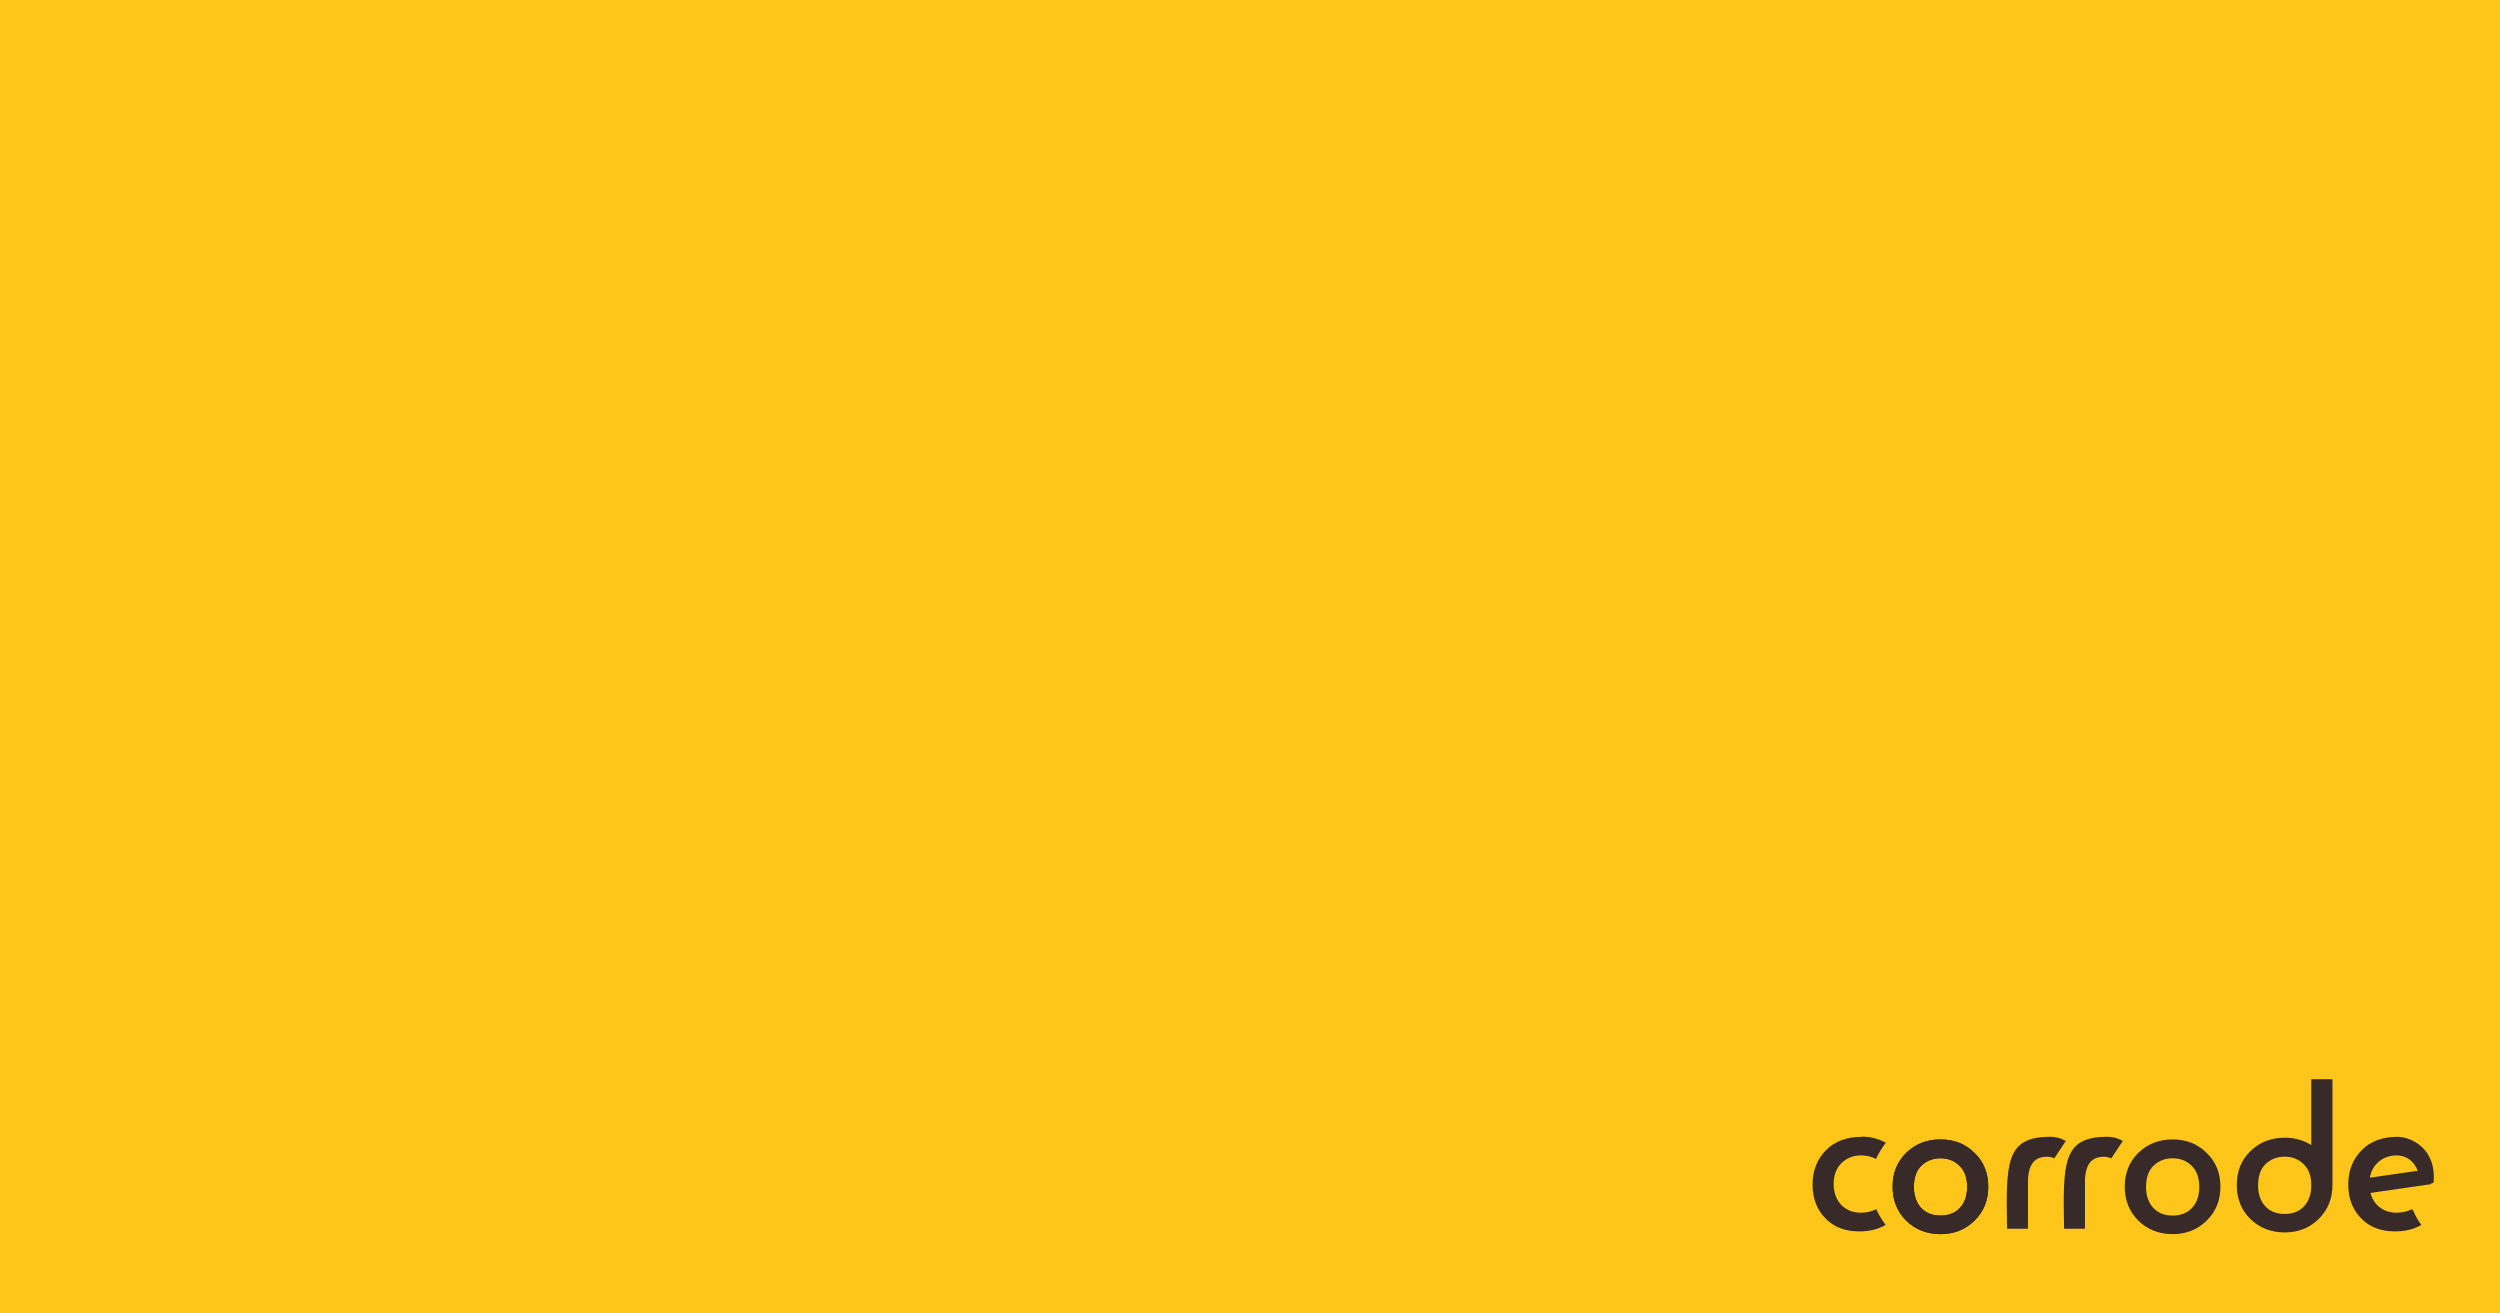
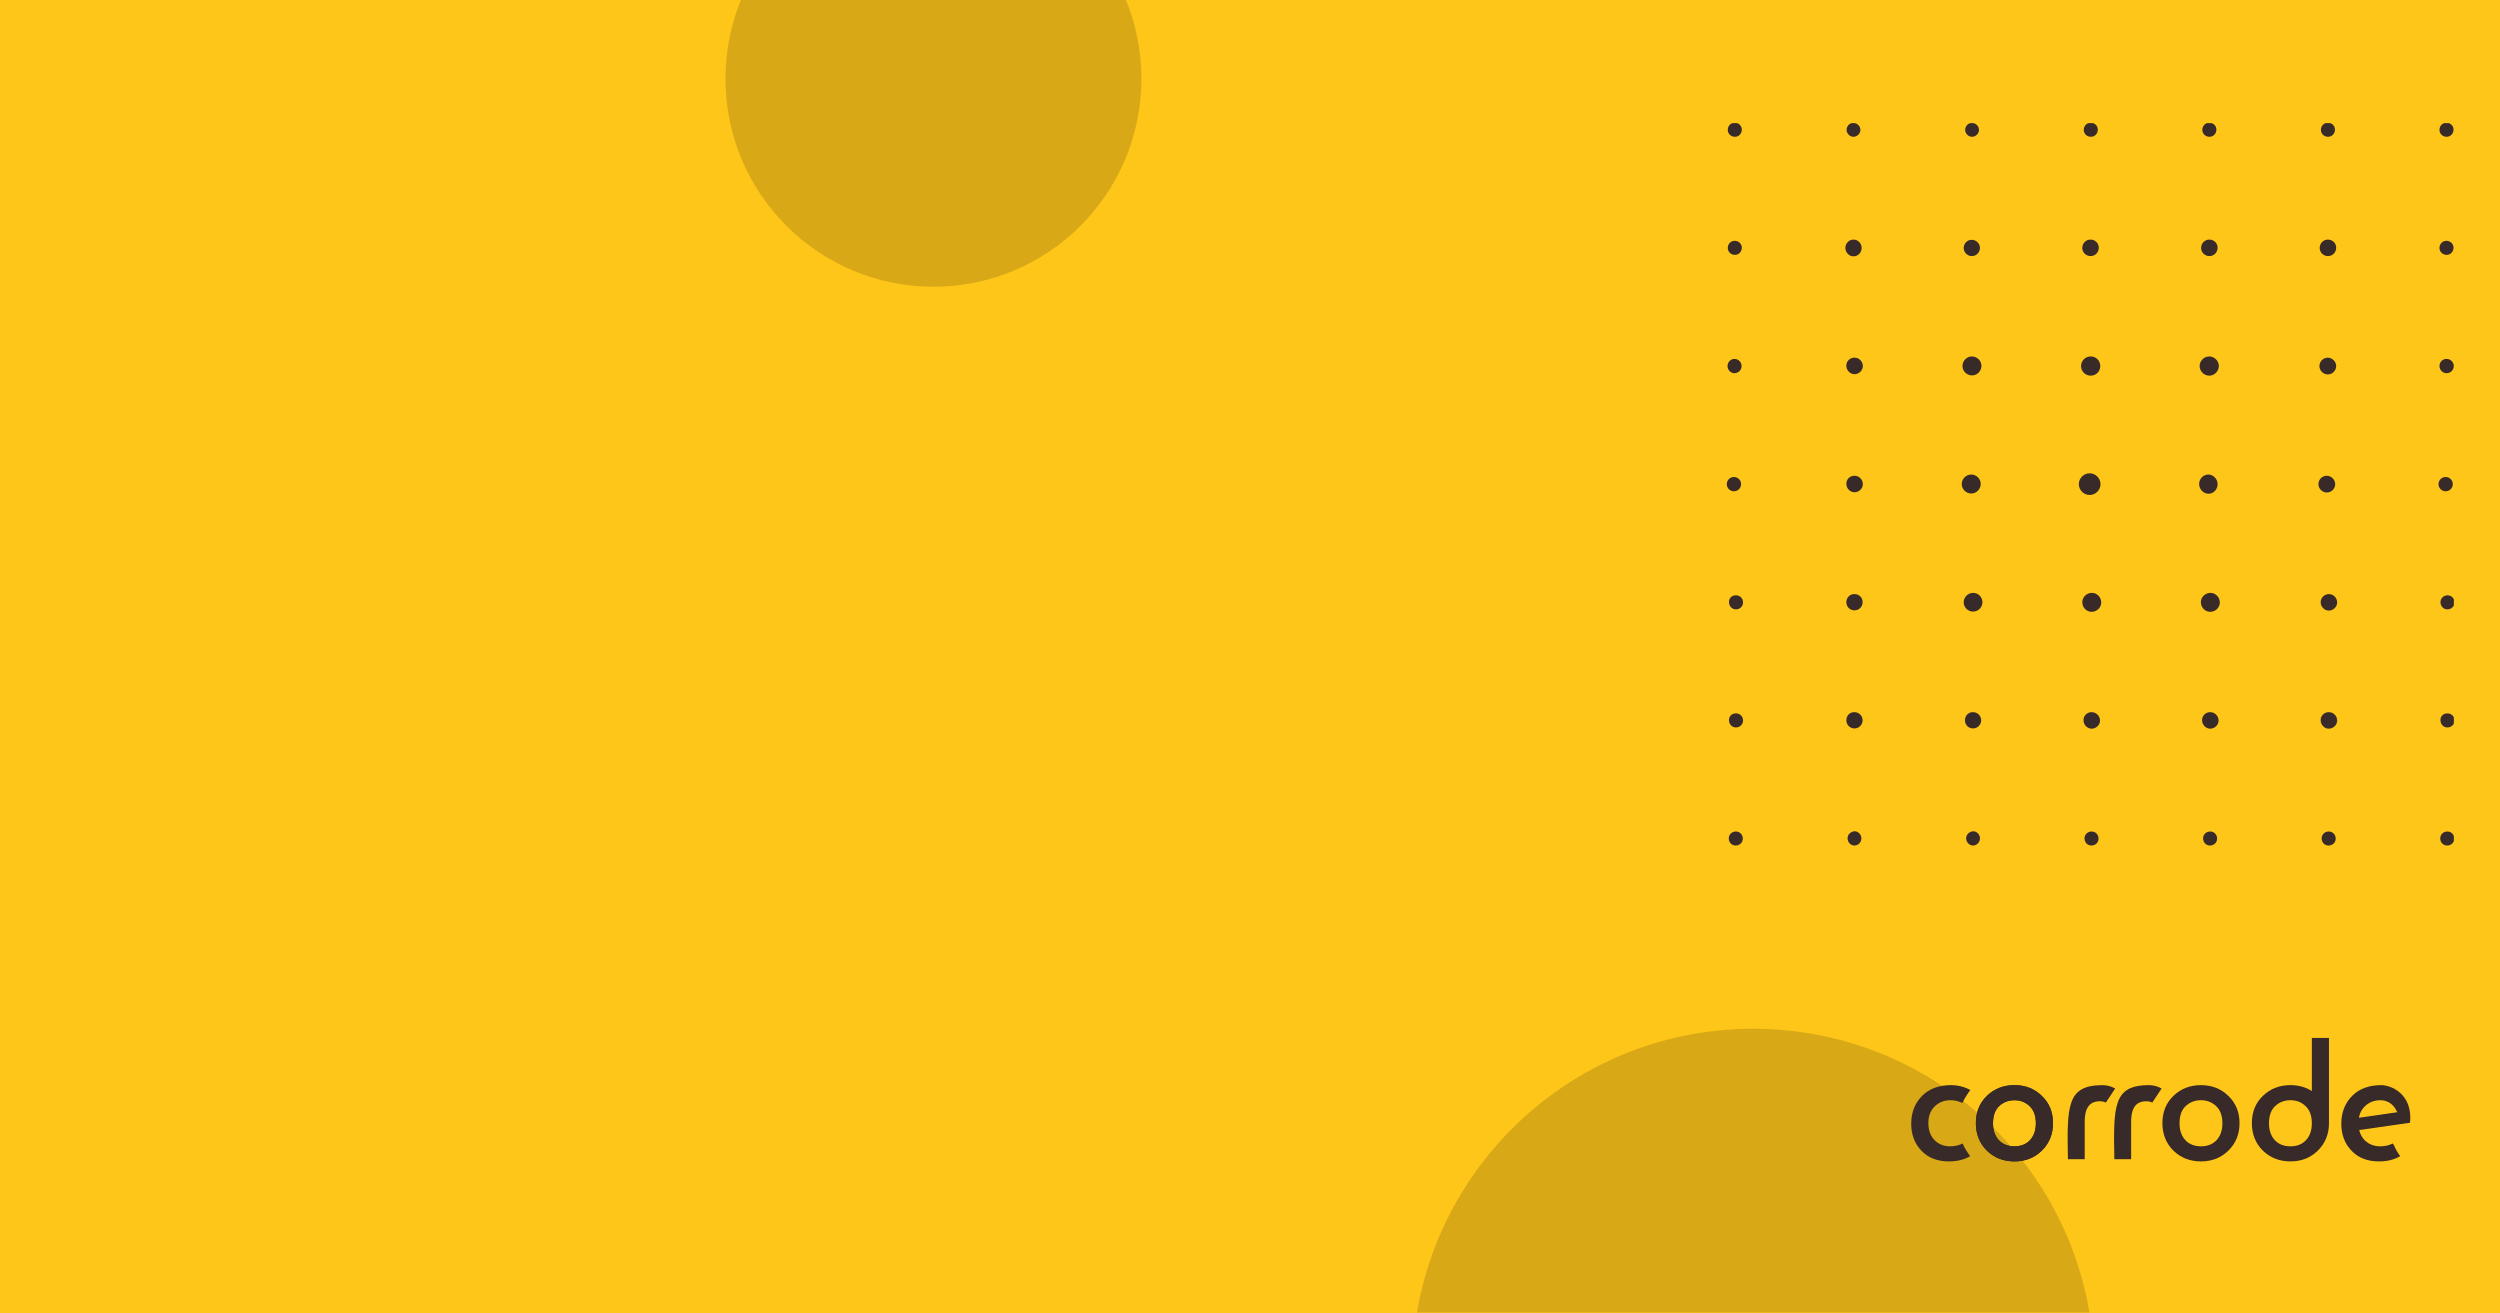
- <svg xmlns="http://www.w3.org/2000/svg" viewBox="0 0 1200 630">
-   <defs>
-     <clipPath id="a">
-       <path d="M0 0h11520v4608H0z" clip-rule="evenodd" />
+ <svg xmlns="http://www.w3.org/2000/svg" version="1.1" id="svg1" width="1200" height="630" viewBox="0 0 1200 630">
+   <defs id="defs1">
+     <clipPath clipPathUnits="userSpaceOnUse" id="clipPath2">
+       <path d="M 0,0 H 4000 V 2000 H 0 Z" transform="scale(0.32)" clip-rule="evenodd" id="path2" />
    </clipPath>
-     <clipPath id="u">
-       <path d="M249.992 0C111.907 0-.017 111.924-.017 250.008c0 138.085 111.924 250.009 250.009 250.009S500 388.093 500 250.008 388.076 0 249.992 0" />
+     <clipPath clipPathUnits="userSpaceOnUse" id="clipPath4">
+       <path d="M 0,0 H 4000 V 2000 H 0 Z" transform="scale(0.32)" clip-rule="evenodd" id="path4" />
    </clipPath>
-     <clipPath id="e">
-       <path d="M250.003 0C112.138 0 .433 111.706.433 249.57c0 137.866 111.705 249.572 249.57 249.572S499.574 387.436 499.574 249.57 387.868 0 250.004 0" />
+     <clipPath clipPathUnits="userSpaceOnUse" id="clipPath5">
+       <path d="m 0.269,511.947 c 0,282.523 229.03,511.554 511.554,511.554 282.523,0 511.554,-229.03 511.554,-511.554 C 1023.376,229.423 794.346,0.393 511.823,0.393 229.299,0.393 0.269,229.423 0.269,511.947 Z" transform="matrix(0,0.320592,-0.320592,0,328.1259,-0.08625752)" id="path5" />
    </clipPath>
-     <clipPath id="f">
-       <path d="M5.812 64.898h200.584v85.233H5.812z" clip-rule="evenodd" />
+     <clipPath clipPathUnits="userSpaceOnUse" id="clipPath6">
+       <path d="M 0.269,0.393 H 1023.376 V 1023.5 H 0.269 Z" transform="matrix(0.32,0,0,0.32,677.76,503.68)" id="path6" />
    </clipPath>
-     <clipPath id="g">
-       <path d="M5.812 64.898h200.584v85.233H5.812z" clip-rule="evenodd" />
+     <clipPath clipPathUnits="userSpaceOnUse" id="clipPath8">
+       <path d="M 0,0 H 4000 V 2000 H 0 Z" transform="scale(0.32)" clip-rule="evenodd" id="path8" />
    </clipPath>
-     <clipPath id="h">
-       <path d="M5.812 64.898h200.584v85.233H5.812z" clip-rule="evenodd" />
+     <clipPath clipPathUnits="userSpaceOnUse" id="clipPath10">
+       <path d="m 2746.431,184.653 h 1090.625 V 1269.028 h -1090.625 z" transform="matrix(0,0.2704284,-0.2704284,0,358.9867,-728.6128)" clip-rule="evenodd" id="path10" />
    </clipPath>
-     <clipPath id="i">
-       <path d="M5.812 64.898h200.584v85.233H5.812z" clip-rule="evenodd" />
+     <clipPath clipPathUnits="userSpaceOnUse" id="clipPath11">
+       <path d="m 0.212,118.173 c 0,172.287 139.667,311.954 311.954,311.954 172.287,0 311.954,-139.667 311.954,-311.954 0,-172.287 -139.667,-311.954 -311.954,-311.954 -172.287,0 -311.954,139.667 -311.954,311.954 z" transform="matrix(0,0.4103168,-0.4103168,0,176.4883,-0.0868006)" id="path11" />
    </clipPath>
-     <clipPath id="j">
-       <path d="M5.812 64.898h200.584v85.233H5.812z" clip-rule="evenodd" />
+     <clipPath clipPathUnits="userSpaceOnUse" id="clipPath12">
+       <path d="M 0.212,-193.781 H 624.12 v 623.908 H 0.212 Z" transform="matrix(0.32,0,0,0.32,348.16,0)" id="path12" />
    </clipPath>
-     <clipPath id="k">
-       <path d="M5.812 64.898h200.584v85.233H5.812z" clip-rule="evenodd" />
+     <clipPath clipPathUnits="userSpaceOnUse" id="clipPath14">
+       <path d="M 0,0 H 4000 V 2000 H 0 Z" transform="scale(0.32)" clip-rule="evenodd" id="path14" />
    </clipPath>
-     <clipPath id="l">
-       <path d="M5.812 64.898h200.584v85.233H5.812z" clip-rule="evenodd" />
+     <clipPath clipPathUnits="userSpaceOnUse" id="clipPath16">
+       <path d="m 3141.376,1487.4 h 778.125 v 331.25 h -778.125 z" transform="matrix(0.2586992,0,0,0.2586992,-806.827,-319.7141)" clip-rule="evenodd" id="path16" />
    </clipPath>
-     <clipPath id="m">
-       <path d="m-7.655 65.294 197.874 28.733-17.738 84.657-197.874-28.733z" clip-rule="evenodd" />
+     <clipPath clipPathUnits="userSpaceOnUse" id="clipPath18">
+       <path d="m 3141.376,1487.4 h 778.125 v 331.25 h -778.125 z" transform="matrix(0.2586992,0,0,0.2586992,-806.827,-319.7141)" clip-rule="evenodd" id="path18" />
    </clipPath>
-     <clipPath id="n">
-       <path d="M5.812 64.898h200.584v85.233H5.812z" clip-rule="evenodd" />
+     <clipPath clipPathUnits="userSpaceOnUse" id="clipPath20">
+       <path d="m 3141.376,1487.4 h 778.125 v 331.25 h -778.125 z" transform="matrix(0.2586992,0,0,0.2586992,-806.827,-319.7141)" clip-rule="evenodd" id="path20" />
    </clipPath>
-     <clipPath id="o" />
-     <clipPath id="d" />
-     <clipPath id="b" clipPathUnits="userSpaceOnUse" />
+     <clipPath clipPathUnits="userSpaceOnUse" id="clipPath22">
+       <path d="m 3141.376,1487.4 h 778.125 v 331.25 h -778.125 z" transform="matrix(0.2586992,0,0,0.2586992,-806.827,-319.7141)" clip-rule="evenodd" id="path22" />
+     </clipPath>
+     <clipPath clipPathUnits="userSpaceOnUse" id="clipPath24">
+       <path d="m 3141.376,1487.4 h 778.125 v 331.25 h -778.125 z" transform="matrix(0.2586992,0,0,0.2586992,-806.827,-319.7141)" clip-rule="evenodd" id="path24" />
+     </clipPath>
+     <clipPath clipPathUnits="userSpaceOnUse" id="clipPath26">
+       <path d="m 3141.376,1487.4 h 778.125 v 331.25 h -778.125 z" transform="matrix(0.2586992,0,0,0.2586992,-806.827,-319.7141)" clip-rule="evenodd" id="path26" />
+     </clipPath>
+     <clipPath clipPathUnits="userSpaceOnUse" id="clipPath28">
+       <path d="m 3141.376,1487.4 h 778.125 v 331.25 h -778.125 z" transform="matrix(0.2586992,0,0,0.2586992,-806.827,-319.7141)" clip-rule="evenodd" id="path28" />
+     </clipPath>
+     <clipPath clipPathUnits="userSpaceOnUse" id="clipPath30">
+       <path d="m 3141.376,1487.4 h 778.125 v 331.25 h -778.125 z" transform="matrix(0.2536397,0.03694386,-0.05366063,0.2566107,-724.7309,-432.353)" clip-rule="evenodd" id="path30" />
+     </clipPath>
+     <clipPath clipPathUnits="userSpaceOnUse" id="clipPath32">
+       <path d="m 3141.376,1487.4 h 778.125 v 331.25 h -778.125 z" transform="matrix(0.2586992,0,0,0.2586992,-806.827,-319.7141)" clip-rule="evenodd" id="path32" />
+     </clipPath>
+     <clipPath clipPathUnits="userSpaceOnUse" id="clipPath34">
+       <path d="M 0,0 H 4000 V 2000 H 0 Z" transform="matrix(2.534869,0,0,2.534869,-587.3355,-1997.952)" clip-rule="evenodd" id="path34" />
+     </clipPath>
+     <clipPath clipPathUnits="userSpaceOnUse" id="clipPath37">
+       <path d="M 0,0 H 4000 V 2000 H 0 Z" transform="matrix(2.534869,0,0,2.534869,-587.3355,-1997.952)" clip-rule="evenodd" id="path37" />
+     </clipPath>
+     <clipPath clipPathUnits="userSpaceOnUse" id="clipPath41">
+       <path d="M 0,0 H 4000 V 2000 H 0 Z" transform="matrix(2.534869,0,0,2.534869,-587.3355,-1997.952)" clip-rule="evenodd" id="path41" />
+     </clipPath>
+     <clipPath clipPathUnits="userSpaceOnUse" id="clipPath44">
+       <path d="M 0,0 H 4000 V 2000 H 0 Z" transform="matrix(2.534869,0,0,2.534869,-587.3355,-1997.952)" clip-rule="evenodd" id="path44" />
+     </clipPath>
+     <clipPath clipPathUnits="userSpaceOnUse" id="clipPath51">
+       <path d="M 0,0 H 4000 V 2000 H 0 Z" transform="matrix(0.32,0,0,0.32,-74.00872,-147.5325)" clip-rule="evenodd" id="path51" />
+     </clipPath>
  </defs>
-   <path fill="#ffc61a" d="M0 0h11520v4608H0Z" clip-path="url(#a)" transform="matrix(.10463 0 0 .137 0 -.015)" />
-   <path fill="#372a28" d="M258 158c-1.8 0-3.3 1.5-3.3 3.4 0 1.8 1.5 3.3 3.4 3.3s3.3-1.5 3.3-3.4c0-1.8-1.5-3.3-3.4-3.3m0 48.2c-1.8 0-3.3 1.5-3.3 3.4 0 1.8 1.5 3.3 3.4 3.3s3.3-1.5 3.3-3.4c0-1.8-1.5-3.3-3.4-3.3m0 48.1c-1.8 0-3.3 1.5-3.3 3.4 0 1.8 1.5 3.3 3.4 3.3s3.3-1.5 3.3-3.4c0-1.8-1.5-3.3-3.4-3.3m0 48.6c-1.6 0-2.8 1.3-2.8 2.9s1.3 2.8 2.9 2.8 2.8-1.3 2.8-2.9-1.3-2.8-2.9-2.8m0-193c-1.8 0-3.3 1.5-3.3 3.3s1.5 3.3 3.3 3.3 3.3-1.5 3.3-3.3c.1-1.8-1.5-3.3-3.3-3.3m0-95.7c-1.6 0-2.8 1.3-2.8 2.9s1.3 2.8 2.9 2.8 2.8-1.3 2.8-2.9-1.3-2.8-2.9-2.8m-95.8 142c-2.4 0-4.4 2-4.4 4.4s2 4.4 4.4 4.4 4.4-2 4.4-4.4-2-4.4-4.4-4.4m0 48.8c-2.1 0-3.9 1.8-3.9 3.8 0 2.1 1.8 3.7 3.9 3.7s3.9-1.8 3.9-3.7c0-2.2-1.8-3.8-3.9-3.8m0 48.4c-1.9 0-3.4 1.6-3.4 3.4 0 1.9 1.6 3.4 3.4 3.4s3.4-1.6 3.4-3.4c0-1.9-1.5-3.4-3.4-3.4m0 48.7c-1.6 0-2.9 1.3-2.9 2.9s1.3 2.9 2.9 2.9 2.9-1.3 2.9-2.9-1.3-2.9-2.9-2.9m0-193c-2.1 0-3.8 1.8-3.8 3.9s1.8 3.8 3.9 3.8 3.8-1.8 3.8-3.8c0-2.2-1.8-3.9-3.9-3.9m0-95.3c-1.6 0-2.9 1.3-2.9 2.9s1.3 2.9 2.9 2.9 2.9-1.3 2.9-2.9-1.3-2.9-2.9-2.9m-47.9 144c-2.1 0-3.9 1.7-3.9 3.8s1.7 3.9 3.8 3.9 3.9-1.7 3.9-3.8-1.7-3.9-3.8-3.9m0 48.1c-2.1 0-3.9 1.7-3.9 3.8s1.7 3.9 3.8 3.9 3.9-1.7 3.9-3.8-1.7-3.9-3.8-3.9m0 48.6c-1.8 0-3.4 1.5-3.4 3.3s1.5 3.4 3.3 3.4 3.4-1.5 3.4-3.3c0-1.9-1.5-3.4-3.3-3.4m0 48.6c-1.6 0-2.9 1.2-2.9 2.8s1.2 2.9 2.8 2.9 2.9-1.2 2.9-2.8-1.2-2.9-2.8-2.9m0-193c-2.1 0-3.8 1.7-3.8 3.8s1.7 3.8 3.8 3.8 3.8-1.7 3.8-3.8c0-2-1.7-3.8-3.8-3.8m-47.9 48.6c-1.8 0-3.4 1.5-3.4 3.3s1.5 3.4 3.3 3.4 3.4-1.5 3.4-3.3c.1-1.9-1.5-3.5-3.3-3.4m0 48.1c-1.8 0-3.4 1.5-3.4 3.3s1.5 3.4 3.3 3.4 3.4-1.5 3.4-3.3c.1-1.9-1.5-3.5-3.3-3.4m0 48.1c-1.8 0-3.4 1.5-3.4 3.3s1.5 3.4 3.3 3.4 3.4-1.5 3.4-3.3c.1-1.9-1.5-3.5-3.3-3.4m0 48.6c-1.6 0-2.9 1.2-2.9 2.8s1.2 2.9 2.8 2.9 2.9-1.2 2.9-2.8c.1-1.7-1.2-3-2.8-2.9m144-241c-1.8 0-3.4 1.5-3.4 3.3s1.5 3.4 3.3 3.4 3.4-1.5 3.4-3.3c.1-1.9-1.5-3.5-3.3-3.4m-95.9-47.6c-1.6 0-2.9 1.2-2.9 2.8s1.2 2.9 2.8 2.9 2.9-1.2 2.9-2.8c.1-1.7-1.2-3-2.8-2.9m-95.8 144c-1.6 0-2.9 1.2-2.9 2.8s1.2 2.9 2.8 2.9 2.9-1.2 2.9-2.8-1.2-2.9-2.8-2.9m0 48.1c-1.6 0-2.9 1.2-2.9 2.8s1.2 2.9 2.8 2.9 2.9-1.2 2.9-2.8-1.2-2.9-2.8-2.9m0 48.1c-1.6 0-2.9 1.2-2.9 2.8s1.2 2.9 2.8 2.9 2.9-1.2 2.9-2.8-1.2-2.9-2.8-2.9m0 48.1c-1.6 0-2.9 1.2-2.9 2.8s1.2 2.9 2.8 2.9 2.9-1.2 2.9-2.8-1.2-2.9-2.8-2.9m0-240c-1.6 0-2.9 1.3-2.9 2.8s1.3 2.8 2.9 2.8 2.9-1.3 2.9-2.8c-.2-1.6-1.3-2.8-2.9-2.8m0 48.1c-1.6 0-2.9 1.3-2.9 2.8s1.3 2.8 2.9 2.8 2.9-1.3 2.9-2.8c-.2-1.6-1.3-2.8-2.9-2.8m0-96.3c-1.6 0-2.9 1.2-2.9 2.8s1.2 2.9 2.8 2.9 2.9-1.2 2.9-2.8-1.2-2.9-2.8-2.9m192 143c-2.1 0-3.9 1.7-3.9 3.9s1.7 3.9 3.9 3.9 3.9-1.7 3.9-3.9-1.8-3.9-3.9-3.9m0 48.1c-2.1 0-3.9 1.8-3.9 3.9s1.8 3.9 3.9 3.9 3.9-1.8 3.9-3.9-1.8-3.9-3.9-3.9m0 48.6c-1.9 0-3.4 1.6-3.4 3.4 0 1.9 1.6 3.4 3.4 3.4s3.4-1.6 3.4-3.4-1.5-3.4-3.4-3.4m0 48.7c-1.6 0-2.9 1.3-2.9 2.9s1.3 2.9 2.9 2.9 2.9-1.3 2.9-2.9c0-1.7-1.3-2.9-2.9-2.9m47.9-241c-1.8 0-3.4 1.5-3.4 3.3s1.5 3.3 3.4 3.3 3.4-1.5 3.4-3.3c0-1.9-1.6-3.3-3.4-3.3m-47.9 47.5c-2.1 0-3.8 1.8-3.8 3.9s1.8 3.8 3.9 3.8 3.8-1.8 3.8-3.9-1.8-3.8-3.9-3.8m0-95.3c-1.6 0-2.9 1.3-2.9 2.8 0 1.6 1.3 2.9 2.9 2.9s2.9-1.3 2.9-2.9c0-1.5-1.3-2.8-2.9-2.8m95.8 144c-1.6 0-2.8 1.3-2.8 2.9s1.3 2.8 2.9 2.8 2.8-1.3 2.8-2.9-1.3-2.8-2.9-2.8m0 48.1c-1.6 0-2.8 1.3-2.8 2.9s1.3 2.8 2.9 2.8 2.8-1.3 2.8-2.9-1.3-2.8-2.9-2.8m0 48.1c-1.6 0-2.8 1.3-2.8 2.9s1.3 2.8 2.9 2.8 2.8-1.3 2.8-2.9-1.3-2.8-2.9-2.8m0 48.1c-1.6 0-2.8 1.3-2.8 2.9s1.3 2.8 2.9 2.8 2.8-1.3 2.8-2.9-1.3-2.8-2.9-2.8m0-241c-1.5 0-2.8 1.3-2.8 2.8s1.3 2.8 2.8 2.8 2.8-1.3 2.8-2.8c.1-1.6-1.3-2.8-2.8-2.8m0-48.2c-1.6 0-2.8 1.3-2.8 2.9s1.3 2.8 2.9 2.8 2.8-1.3 2.8-2.9-1.3-2.8-2.9-2.8m-239 96.2c-1.9 0-3.3 1.5-3.3 3.3s1.5 3.3 3.3 3.3 3.3-1.5 3.3-3.3c.1-1.9-1.5-3.3-3.3-3.3m0-95.7c-1.6 0-2.9 1.2-2.9 2.8s1.2 2.9 2.8 2.9 2.9-1.2 2.9-2.8c.1-1.7-1.2-3-2.8-2.9m95.9 47.6c-1.8 0-3.4 1.5-3.4 3.3s1.5 3.4 3.3 3.4 3.4-1.5 3.4-3.3c.1-1.9-1.5-3.5-3.3-3.4m-48 0c-1.8 0-3.3 1.4-3.3 3.3 0 1.8 1.4 3.3 3.3 3.3s3.3-1.4 3.3-3.3c.1-1.8-1.4-3.3-3.3-3.3m-47.9 0c-1.9 0-3.3 1.5-3.3 3.3s1.5 3.3 3.3 3.3 3.3-1.5 3.3-3.3c.1-1.9-1.4-3.3-3.3-3.3m239 48.2c-1.5 0-2.8 1.3-2.8 2.8s1.3 2.8 2.8 2.8 2.8-1.3 2.8-2.8c.1-1.6-1.3-2.8-2.8-2.8" clip-path="url(#b)" style="opacity:.61" transform="rotate(-90 596.83 -188.233)scale(1.27399)" />
-   <g clip-path="url(#d)" opacity=".149" transform="translate(-2.64 -1.36)scale(.127)">
-     <path d="M0 0h500v500H0z" clip-path="url(#e)" transform="matrix(0 -3.16 3.16 0 3678 801)" />
-   </g>
-   <g fill="#372a28">
-     <path d="M24.7 101c-4.74 0-8.49 1.37-11.2 4.12-2.84 2.84-4.26 6.45-4.26 10.8q0 6.39 3.99 10.5c2.62 2.75 6.16 4.12 10.6 4.12 3.2 0 5.94-.682 8.23-2.03-.991-1.32-2.27-3.36-2.9-4.86l.012-.064c-1.46.738-3.08 1.11-4.88 1.11-2.35 0-4.32-.754-5.92-2.26-1.68-1.68-2.53-3.92-2.53-6.72 0-2.7.798-4.86 2.39-6.45 1.64-1.64 3.7-2.46 6.19-2.46 1.63 0 3.18.36 4.63 1.08l-.007.032c.627-1.43 2.11-3.83 3.08-5.08-2.33-1.25-4.81-1.89-7.44-1.89z" clip-path="url(#f)" transform="translate(855.813 390.435)scale(1.537)" />
-     <path d="M38.5 106c2.88-2.79 6.45-4.19 10.7-4.19s7.8 1.4 10.6 4.19c2.88 2.75 4.32 6.27 4.32 10.6 0 4.26-1.44 7.8-4.32 10.6-2.84 2.79-6.39 4.19-10.6 4.19s-7.83-1.4-10.7-4.19c-2.84-2.84-4.26-6.39-4.26-10.6 0-4.3 1.42-7.83 4.26-10.6m4.66 17.2c1.51 1.6 3.53 2.39 6.05 2.39s4.54-.798 6.05-2.39c1.51-1.64 2.26-3.81 2.26-6.52q0-4.455-2.46-6.72c-1.6-1.51-3.55-2.26-5.85-2.26-2.31 0-4.28.754-5.92 2.26-1.6 1.51-2.39 3.75-2.39 6.72 0 2.7.754 4.88 2.26 6.52" clip-path="url(#g)" transform="translate(855.813 390.435)scale(1.537)" />
-     <path d="M83.2 101c-13.6.102-13.6 8.04-13.2 28.7h6.52v-14.5q-.001-4.53 1.8-6.45 1.465-1.53 4.06-1.53 1.216.002 2.37.498l3.59-5.43q-2.25-1.32-5.1-1.32z" clip-path="url(#h)" transform="translate(855.813 390.435)scale(1.537)" />
-     <path d="M111 106c2.88-2.79 6.45-4.19 10.7-4.19 4.26 0 7.8 1.4 10.6 4.19 2.88 2.75 4.32 6.27 4.32 10.6 0 4.26-1.44 7.8-4.32 10.6-2.84 2.79-6.39 4.19-10.6 4.19-4.26 0-7.83-1.4-10.7-4.19-2.84-2.84-4.26-6.39-4.26-10.6 0-4.3 1.42-7.83 4.26-10.6m4.66 17.2c1.51 1.6 3.53 2.39 6.05 2.39 2.53 0 4.54-.798 6.05-2.39 1.51-1.64 2.26-3.81 2.26-6.52q0-4.455-2.46-6.72c-1.6-1.51-3.55-2.26-5.85-2.26-2.31 0-4.28.754-5.92 2.26-1.6 1.51-2.39 3.75-2.39 6.72 0 2.7.754 4.88 2.26 6.52" clip-path="url(#i)" transform="translate(855.813 390.435)scale(1.537)" />
-     <path d="M101 101c-13.6.102-13.6 8.04-13.2 28.7h6.52v-14.5q-.002-4.53 1.8-6.45 1.464-1.53 4.06-1.53 1.216.002 2.37.498l3.59-5.43q-2.25-1.32-5.1-1.32z" clip-path="url(#j)" transform="translate(855.813 390.435)scale(1.537)" />
-     <path d="M38.5 106c2.88-2.79 6.45-4.19 10.7-4.19s7.8 1.4 10.6 4.19c2.88 2.75 4.32 6.27 4.32 10.6 0 4.26-1.44 7.8-4.32 10.6-2.84 2.79-6.39 4.19-10.6 4.19s-7.83-1.4-10.7-4.19c-2.84-2.84-4.26-6.39-4.26-10.6 0-4.3 1.42-7.83 4.26-10.6m4.66 17.2c1.51 1.6 3.53 2.39 6.05 2.39s4.54-.798 6.05-2.39c1.51-1.64 2.26-3.81 2.26-6.52q0-4.455-2.46-6.72c-1.6-1.51-3.55-2.26-5.85-2.26-2.31 0-4.28.754-5.92 2.26-1.6 1.51-2.39 3.75-2.39 6.72 0 2.7.754 4.88 2.26 6.52" clip-path="url(#k)" transform="translate(855.813 390.435)scale(1.537)" />
-     <path d="M192 101c-4.74 0-8.49 1.37-11.2 4.12-2.84 2.84-4.26 6.45-4.26 10.8q0 6.39 3.99 10.5c2.62 2.75 6.16 4.12 10.6 4.12 3.2 0 5.94-.682 8.23-2.03q-1.488-1.98-2.42-4.23l-.462-.695c-1.46.738-3.08 1.11-4.88 1.11-2.35 0-4.32-.754-5.92-2.26-1.68-1.68-2.53-3.92-2.53-6.72 0-2.7.798-4.86 2.39-6.45 1.64-1.64 3.7-2.46 6.19-2.46 1.63 0 4.65.668 6.32 4.33.876 2.58 4.08 5.45 5.15 4.06.919-11-7.54-14.2-11.2-14.2z" clip-path="url(#l)" transform="translate(855.813 390.435)scale(1.537)" />
-     <path d="M151 139h23.6v4.75H151z" clip-path="url(#m)" transform="matrix(1.52 -.219 .318 1.504 855.813 390.435)" />
-     <path d="M165 83v20.6c-2.38-1.54-5.15-2.32-8.31-2.32-4.26 0-7.83 1.4-10.7 4.19-2.84 2.75-4.26 6.27-4.26 10.6 0 4.26 1.42 7.8 4.26 10.6 2.88 2.79 6.45 4.19 10.7 4.19 4.26 0 7.8-1.4 10.6-4.19 2.88-2.84 4.32-6.39 4.32-10.6l-.002-.062h.002v-33h-6.65zm-8.31 24.2q3.465 0 5.85 2.26 2.46 2.265 2.46 6.72c0 2.7-.754 4.88-2.26 6.52-1.51 1.6-3.52 2.39-6.05 2.39s-4.55-.798-6.05-2.39c-1.51-1.64-2.26-3.81-2.26-6.52q.001-4.455 2.39-6.72c1.64-1.51 3.61-2.26 5.92-2.26" clip-path="url(#n)" transform="translate(855.813 390.435)scale(1.537)" />
-   </g>
-   <g clip-path="url(#o)" opacity=".149" transform="translate(-689 -315)scale(.205)">
-     <path d="M0 0h500v500H0z" clip-path="url(#u)" transform="rotate(-90 6292 3)scale(5.19)" />
+   <g id="g1">
+     <path id="path3" d="M 0,0 H 1280 V 640 H 0 Z" style="fill:#ffc61a;fill-opacity:1;fill-rule:nonzero;stroke:none" clip-path="url(#clipPath4)" transform="scale(0.9390307,0.9860075)" />
+     <g opacity="0.15" id="g8" clip-path="url(#clipPath8)" transform="translate(0,-10)">
+       <g clip-path="url(#clipPath6)" id="g7">
+         <path d="M 0,0 H 328 V 328 H 0 Z" style="fill:#000000;fill-opacity:1;fill-rule:nonzero;stroke:none" transform="matrix(0,-0.9981535,0.9981535,0,677.8461,831.2)" clip-path="url(#clipPath5)" id="path7" />
+       </g>
+     </g>
+     <path id="path9" d="m 258.4,158.3 c -1.8,0 -3.3,1.5 -3.3,3.4 0,1.8 1.5,3.3 3.4,3.3 1.9,0 3.3,-1.5 3.3,-3.4 0,-1.8 -1.5,-3.3 -3.4,-3.3 z m 0,48.2 c -1.8,0 -3.3,1.5 -3.3,3.4 0,1.8 1.5,3.3 3.4,3.3 1.9,0 3.3,-1.5 3.3,-3.4 0,-1.8 -1.5,-3.3 -3.4,-3.3 z m 0,48.1 c -1.8,0 -3.3,1.5 -3.3,3.4 0,1.8 1.5,3.3 3.4,3.3 1.9,0 3.3,-1.5 3.3,-3.4 0,-1.8 -1.5,-3.3 -3.4,-3.3 z m 0,48.6 c -1.6,0 -2.8,1.3 -2.8,2.9 0,1.6 1.3,2.8 2.9,2.8 1.6,0 2.8,-1.3 2.8,-2.9 0,-1.6 -1.3,-2.8 -2.9,-2.8 z m 0,-193 c -1.8,0 -3.3,1.5 -3.3,3.3 0,1.8 1.5,3.3 3.3,3.3 1.8,0 3.3,-1.5 3.3,-3.3 0.1,-1.8 -1.5,-3.3 -3.3,-3.3 z m 0,-95.7 c -1.6,0 -2.8,1.3 -2.8,2.9 0,1.6 1.3,2.8 2.9,2.8 1.6,0 2.8,-1.3 2.8,-2.9 C 261.3,15.7 260,14.5 258.4,14.5 Z m -95.8,142.4 c -2.4,0 -4.4,2 -4.4,4.4 0,2.4 2,4.4 4.4,4.4 2.4,0 4.4,-2 4.4,-4.4 0,-2.4 -2,-4.4 -4.4,-4.4 z m 0,48.8 c -2.1,0 -3.9,1.8 -3.9,3.8 0,2.1 1.8,3.7 3.9,3.7 2.1,0 3.9,-1.8 3.9,-3.7 0,-2.2 -1.8,-3.8 -3.9,-3.8 0,-0.2 0,-0.2 0,0 z m 0,48.4 c -1.9,0 -3.4,1.6 -3.4,3.4 0,1.9 1.6,3.4 3.4,3.4 1.8,0 3.4,-1.6 3.4,-3.4 0,-1.9 -1.5,-3.4 -3.4,-3.4 z m 0,48.7 c -1.6,0 -2.9,1.3 -2.9,2.9 0,1.6 1.3,2.9 2.9,2.9 1.6,0 2.9,-1.3 2.9,-2.9 0,-1.6 -1.3,-2.9 -2.9,-2.9 z m 0,-193.4 c -2.1,0 -3.8,1.8 -3.8,3.9 0,2.1 1.8,3.8 3.9,3.8 2.1,0 3.8,-1.8 3.8,-3.8 0,-2.2 -1.8,-3.9 -3.9,-3.9 0,-0.1 0,-0.1 0,0 z m 0,-95.3 c -1.6,0 -2.9,1.3 -2.9,2.9 0,1.6 1.3,2.9 2.9,2.9 C 164.2,19.9 165.5,18.6 165.5,17 c 0,-1.6 -1.3,-2.9 -2.9,-2.9 z M 114.7,158.3 c -2.1,0 -3.9,1.7 -3.9,3.8 0,2.1 1.7,3.9 3.8,3.9 2.1,0 3.9,-1.7 3.9,-3.8 0,-2.1 -1.7,-3.9 -3.8,-3.9 z m 0,48.1 c -2.1,0 -3.9,1.7 -3.9,3.8 0,2.1 1.7,3.9 3.8,3.9 2.1,0 3.9,-1.7 3.9,-3.8 0,-2.1 -1.7,-3.9 -3.8,-3.9 z M 114.7,255 c -1.8,0 -3.4,1.5 -3.4,3.3 0,1.8 1.5,3.4 3.3,3.4 1.8,0 3.4,-1.5 3.4,-3.3 C 118,256.5 116.5,255 114.7,255 Z m 0,48.6 c -1.6,0 -2.9,1.2 -2.9,2.8 0,1.6 1.2,2.9 2.8,2.9 1.6,0 2.9,-1.2 2.9,-2.8 0,-1.6 -1.2,-2.9 -2.8,-2.9 z M 114.7,110.2 c -2.1,0 -3.8,1.7 -3.8,3.8 0,2.1 1.7,3.8 3.8,3.8 2.1,0 3.8,-1.7 3.8,-3.8 0,-2 -1.7,-3.8 -3.8,-3.8 z m -47.9,48.6 c -1.8,0 -3.4,1.5 -3.4,3.3 0,1.8 1.5,3.4 3.3,3.4 1.8,0 3.4,-1.5 3.4,-3.3 0.1,-1.9 -1.5,-3.5 -3.3,-3.4 0,-0.1 0,-0.1 0,0 z m 0,48.1 c -1.8,0 -3.4,1.5 -3.4,3.3 0,1.8 1.5,3.4 3.3,3.4 1.8,0 3.4,-1.5 3.4,-3.3 0.1,-1.9 -1.5,-3.5 -3.3,-3.4 0,-0.1 0,-0.1 0,0 z m 0,48.1 c -1.8,0 -3.4,1.5 -3.4,3.3 0,1.8 1.5,3.4 3.3,3.4 1.8,0 3.4,-1.5 3.4,-3.3 0.1,-1.9 -1.5,-3.5 -3.3,-3.4 0,-0.1 0,-0.1 0,0 z m 0,48.6 c -1.6,0 -2.9,1.2 -2.9,2.8 0,1.6 1.2,2.9 2.8,2.9 1.6,0 2.9,-1.2 2.9,-2.8 0.1,-1.7 -1.2,-3 -2.8,-2.9 0,-0.1 0,-0.1 0,0 z M 210.6,62.6 c -1.8,0 -3.4,1.5 -3.4,3.3 0,1.8 1.5,3.4 3.3,3.4 1.8,0 3.4,-1.5 3.4,-3.3 0.1,-1.9 -1.5,-3.5 -3.3,-3.4 0,-0.1 0,-0.1 0,0 z M 114.7,15 c -1.6,0 -2.9,1.2 -2.9,2.8 0,1.6 1.2,2.9 2.8,2.9 1.6,0 2.9,-1.2 2.9,-2.8 0.1,-1.7 -1.2,-3 -2.8,-2.9 0,-0.1 0,-0.1 0,0 z M 18.9,159.2 c -1.6,0 -2.9,1.2 -2.9,2.8 0,1.6 1.2,2.9 2.8,2.9 1.6,0 2.9,-1.2 2.9,-2.8 C 21.7,160.5 20.5,159.2 18.9,159.2 Z m 0,48.1 c -1.6,0 -2.9,1.2 -2.9,2.8 0,1.6 1.2,2.9 2.8,2.9 1.6,0 2.9,-1.2 2.9,-2.8 2e-6,-1.6 -1.2,-2.9 -2.8,-2.9 z m 0,48.1 c -1.6,0 -2.9,1.2 -2.9,2.8 0,1.6 1.2,2.9 2.8,2.9 1.6,0 2.9,-1.2 2.9,-2.8 2e-6,-1.6 -1.2,-2.9 -2.8,-2.9 z m 0,48.1 c -1.6,0 -2.9,1.2 -2.9,2.8 0,1.6 1.2,2.9 2.8,2.9 1.6,0 2.9,-1.2 2.9,-2.8 C 21.7,304.8 20.5,303.5 18.9,303.5 Z m 0,-240.4 c -1.6,0 -2.9,1.3 -2.9,2.8 0,1.5 1.3,2.8 2.9,2.8 1.6,0 2.9,-1.3 2.9,-2.8 C 21.6,64.3 20.5,63.1 18.9,63.1 Z M 18.9,111.2 c -1.6,0 -2.9,1.3 -2.9,2.8 0,1.5 1.3,2.8 2.9,2.8 1.6,0 2.9,-1.3 2.9,-2.8 C 21.6,112.4 20.5,111.2 18.9,111.2 Z m 0,-96.3 c -1.6,0 -2.9,1.2 -2.9,2.8 0,1.6 1.2,2.9 2.8,2.9 1.6,0 2.9,-1.2 2.9,-2.8 C 21.7,16.2 20.5,14.9 18.9,14.9 Z m 191.6,142.9 c -2.1,0 -3.9,1.7 -3.9,3.9 0,2.2 1.7,3.9 3.9,3.9 2.2,0 3.9,-1.7 3.9,-3.9 0,-2.2 -1.8,-3.9 -3.9,-3.9 z m 0,48.1 c -2.1,0 -3.9,1.8 -3.9,3.9 0,2.1 1.8,3.9 3.9,3.9 2.1,0 3.9,-1.8 3.9,-3.9 0,-2.1 -1.8,-3.9 -3.9,-3.9 z m 0,48.6 c -1.9,0 -3.4,1.6 -3.4,3.4 0,1.9 1.6,3.4 3.4,3.4 1.8,0 3.4,-1.6 3.4,-3.4 0,-1.8 -1.5,-3.4 -3.4,-3.4 z m 0,48.7 c -1.6,0 -2.9,1.3 -2.9,2.9 0,1.6 1.3,2.9 2.9,2.9 1.6,0 2.9,-1.3 2.9,-2.9 0,-1.7 -1.3,-2.9 -2.9,-2.9 z M 258.4,62.2 c -1.8,0 -3.4,1.5 -3.4,3.3 0,1.8 1.5,3.3 3.4,3.3 1.9,0 3.4,-1.5 3.4,-3.3 0,-1.9 -1.6,-3.3 -3.4,-3.3 z M 210.5,109.7 c -2.1,0 -3.8,1.8 -3.8,3.9 0,2.1 1.8,3.8 3.9,3.8 2.1,0 3.8,-1.8 3.8,-3.9 0,-2.1 -1.8,-3.8 -3.9,-3.8 z m 0,-95.3 c -1.6,0 -2.9,1.3 -2.9,2.8 0,1.6 1.3,2.9 2.9,2.9 1.6,0 2.9,-1.3 2.9,-2.9 C 213.4,15.7 212.1,14.4 210.5,14.4 Z m 95.8,144.5 c -1.6,0 -2.8,1.3 -2.8,2.9 0,1.6 1.3,2.8 2.9,2.8 1.6,0 2.8,-1.3 2.8,-2.9 3e-5,-1.6 -1.3,-2.8 -2.9,-2.8 z m 0,48.1 c -1.6,0 -2.8,1.3 -2.8,2.9 0,1.6 1.3,2.8 2.9,2.8 1.6,0 2.8,-1.3 2.8,-2.9 3e-5,-1.6 -1.3,-2.8 -2.9,-2.8 z m 0,48.1 c -1.6,0 -2.8,1.3 -2.8,2.9 0,1.6 1.3,2.8 2.9,2.8 1.6,0 2.8,-1.3 2.8,-2.9 3e-5,-1.6 -1.3,-2.8 -2.9,-2.8 z m 0,48.1 c -1.6,0 -2.8,1.3 -2.8,2.9 0,1.6 1.3,2.8 2.9,2.8 1.6,0 2.8,-1.3 2.8,-2.9 3e-5,-1.6 -1.3,-2.8 -2.9,-2.8 z m 0,-240.5 C 304.8,62.7 303.5,64 303.5,65.5 c 0,1.5 1.3,2.8 2.8,2.8 1.5,0 2.8,-1.3 2.8,-2.8 0.1,-1.6 -1.3,-2.8 -2.8,-2.8 z m 0,-48.2 c -1.6,0 -2.8,1.3 -2.8,2.9 0,1.6 1.3,2.8 2.9,2.8 1.6,0 2.8,-1.3 2.8,-2.9 C 309.2,15.7 307.9,14.5 306.3,14.5 Z M 66.8,110.7 c -1.9,0 -3.3,1.5 -3.3,3.3 0,1.8 1.5,3.3 3.3,3.3 1.8,0 3.3,-1.5 3.3,-3.3 0.1,-1.9 -1.5,-3.3 -3.3,-3.3 z m 0,-95.7 c -1.6,0 -2.9,1.2 -2.9,2.8 0,1.6 1.2,2.9 2.8,2.9 1.6,0 2.9,-1.2 2.9,-2.8 0.1,-1.7 -1.2,-3 -2.8,-2.9 0,-0.1 0,-0.1 0,0 z M 162.7,62.6 c -1.8,0 -3.4,1.5 -3.4,3.3 0,1.8 1.5,3.4 3.3,3.4 1.8,0 3.4,-1.5 3.4,-3.3 0.1,-1.9 -1.5,-3.5 -3.3,-3.4 0,-0.1 0,-0.1 0,0 z m -48,0 c -1.8,0 -3.3,1.4 -3.3,3.3 0,1.8 1.4,3.3 3.3,3.3 1.9,0 3.3,-1.4 3.3,-3.3 0.1,-1.8 -1.4,-3.3 -3.3,-3.3 z m -47.9,0 c -1.9,0 -3.3,1.5 -3.3,3.3 0,1.8 1.5,3.3 3.3,3.3 1.8,0 3.3,-1.5 3.3,-3.3 C 70.2,64 68.7,62.6 66.8,62.6 Z M 306.3,110.8 c -1.5,0 -2.8,1.3 -2.8,2.8 0,1.5 1.3,2.8 2.8,2.8 1.5,0 2.8,-1.3 2.8,-2.8 C 309.2,112 307.8,110.8 306.3,110.8 Z" style="fill:#372a28;fill-opacity:1;fill-rule:nonzero;stroke:none" transform="matrix(0,-1.183308,1.183308,0,812.1732,424.7918)" clip-path="url(#clipPath10)" />
+     <g opacity="0.15" id="g14" clip-path="url(#clipPath14)">
+       <g clip-path="url(#clipPath12)" id="g13">
+         <path d="M 0,0 H 256 V 256 H 0 Z" style="fill:#000000;fill-opacity:1;fill-rule:nonzero;stroke:none" transform="matrix(0,-0.7798852,0.7798852,0,348.2277,137.6406)" clip-path="url(#clipPath11)" id="path13" />
+       </g>
+     </g>
+     <g id="g51" transform="translate(-92)">
+       <path id="path15" d="m 24.693,101.37 c -4.744,0 -8.491,1.374 -11.24,4.124 -2.838,2.838 -4.257,6.452 -4.257,10.842 0,4.257 1.33,7.759 3.99,10.509 2.616,2.749 6.163,4.124 10.642,4.124 3.196,0 5.937,-0.682 8.231,-2.034 -0.991,-1.32 -2.271,-3.363 -2.898,-4.864 l 0.012,-0.064 c -1.456,0.738 -3.082,1.108 -4.879,1.108 -2.35,0 -4.323,-0.754 -5.919,-2.261 -1.685,-1.685 -2.528,-3.924 -2.528,-6.717 0,-2.705 0.798,-4.855 2.395,-6.452 1.641,-1.641 3.703,-2.46 6.186,-2.46 1.635,0 3.179,0.359 4.634,1.079 l -0.006,0.032 c 0.627,-1.435 2.107,-3.83 3.075,-5.078 -2.333,-1.253 -4.811,-1.886 -7.437,-1.886 z" style="fill:#372a28;fill-opacity:1;fill-rule:nonzero;stroke:none" transform="matrix(1.236958,0,0,1.236958,998.0111,395.4729)" clip-path="url(#clipPath16)" />
+       <path id="path17" d="m 38.538,105.561 c 2.882,-2.793 6.452,-4.19 10.708,-4.19 4.257,0 7.804,1.397 10.642,4.19 2.882,2.749 4.323,6.274 4.323,10.575 0,4.257 -1.441,7.804 -4.323,10.642 -2.838,2.793 -6.385,4.19 -10.642,4.19 -4.257,0 -7.826,-1.397 -10.708,-4.19 -2.838,-2.838 -4.257,-6.385 -4.257,-10.642 0,-4.301 1.419,-7.826 4.257,-10.575 z m 4.656,17.16 c 1.508,1.596 3.525,2.394 6.053,2.394 2.527,0 4.545,-0.798 6.053,-2.394 1.508,-1.641 2.261,-3.813 2.261,-6.518 0,-2.971 -0.82,-5.21 -2.461,-6.718 -1.596,-1.508 -3.547,-2.261 -5.853,-2.261 -2.306,0 -4.279,0.754 -5.92,2.261 -1.596,1.508 -2.394,3.747 -2.394,6.718 0,2.705 0.754,4.878 2.261,6.518 z" style="fill:#372a28;fill-opacity:1;fill-rule:nonzero;stroke:none" transform="matrix(1.236958,0,0,1.236958,998.0111,395.4729)" clip-path="url(#clipPath18)" />
+       <path id="path19" d="m 83.236,101.37 c -13.647,0.102 -13.621,8.04 -13.236,28.733 h 6.518 v -14.499 c 0,-3.015 0.598,-5.166 1.796,-6.452 0.976,-1.02 2.329,-1.53 4.058,-1.53 0.812,0 1.602,0.168 2.37,0.498 l 3.595,-5.431 c -1.502,-0.879 -3.203,-1.32 -5.101,-1.32 z" style="fill:#372a28;fill-opacity:1;fill-rule:nonzero;stroke:none" transform="matrix(1.236958,0,0,1.236958,998.0111,395.4729)" clip-path="url(#clipPath20)" />
+       <path id="path21" d="m 110.922,105.561 c 2.882,-2.793 6.452,-4.19 10.708,-4.19 4.257,0 7.804,1.397 10.642,4.19 2.882,2.749 4.323,6.274 4.323,10.575 0,4.257 -1.441,7.804 -4.323,10.642 -2.838,2.793 -6.385,4.19 -10.642,4.19 -4.257,0 -7.826,-1.397 -10.708,-4.19 -2.838,-2.838 -4.257,-6.385 -4.257,-10.642 0,-4.301 1.419,-7.826 4.257,-10.575 z m 4.656,17.16 c 1.508,1.596 3.525,2.394 6.053,2.394 2.527,0 4.545,-0.798 6.053,-2.394 1.508,-1.641 2.261,-3.813 2.261,-6.518 0,-2.971 -0.82,-5.21 -2.461,-6.718 -1.596,-1.508 -3.547,-2.261 -5.853,-2.261 -2.306,0 -4.279,0.754 -5.92,2.261 -1.596,1.508 -2.394,3.747 -2.394,6.718 0,2.705 0.754,4.878 2.261,6.518 z" style="fill:#372a28;fill-opacity:1;fill-rule:nonzero;stroke:none" transform="matrix(1.236958,0,0,1.236958,998.0111,395.4729)" clip-path="url(#clipPath22)" />
+       <path id="path23" d="m 101.253,101.37 c -13.647,0.102 -13.621,8.04 -13.236,28.733 h 6.518 v -14.499 c 0,-3.015 0.598,-5.166 1.796,-6.452 0.976,-1.02 2.329,-1.53 4.058,-1.53 0.812,0 1.602,0.168 2.37,0.498 l 3.595,-5.431 c -1.502,-0.879 -3.203,-1.32 -5.101,-1.32 z" style="fill:#372a28;fill-opacity:1;fill-rule:nonzero;stroke:none" transform="matrix(1.236958,0,0,1.236958,998.0111,395.4729)" clip-path="url(#clipPath24)" />
+       <path id="path25" d="m 38.538,105.561 c 2.882,-2.793 6.452,-4.19 10.708,-4.19 4.257,0 7.804,1.397 10.642,4.19 2.882,2.749 4.323,6.274 4.323,10.575 0,4.257 -1.441,7.804 -4.323,10.642 -2.838,2.793 -6.385,4.19 -10.642,4.19 -4.257,0 -7.826,-1.397 -10.708,-4.19 -2.838,-2.838 -4.257,-6.385 -4.257,-10.642 0,-4.301 1.419,-7.826 4.257,-10.575 z m 4.656,17.16 c 1.508,1.596 3.525,2.394 6.053,2.394 2.527,0 4.545,-0.798 6.053,-2.394 1.508,-1.641 2.261,-3.813 2.261,-6.518 0,-2.971 -0.82,-5.21 -2.461,-6.718 -1.596,-1.508 -3.547,-2.261 -5.853,-2.261 -2.306,0 -4.279,0.754 -5.92,2.261 -1.596,1.508 -2.394,3.747 -2.394,6.718 0,2.705 0.754,4.878 2.261,6.518 z" style="fill:#372a28;fill-opacity:1;fill-rule:nonzero;stroke:none" transform="matrix(1.236958,0,0,1.236958,998.0111,395.4729)" clip-path="url(#clipPath26)" />
+       <path id="path27" d="m 191.586,101.37 c -4.745,0 -8.491,1.374 -11.24,4.124 -2.838,2.838 -4.257,6.452 -4.257,10.842 0,4.257 1.33,7.759 3.99,10.509 2.616,2.749 6.163,4.124 10.642,4.124 3.196,0 5.937,-0.682 8.231,-2.034 -0.991,-1.32 -1.797,-2.731 -2.424,-4.233 l -0.462,-0.695 c -1.456,0.738 -3.082,1.108 -4.879,1.108 -2.35,0 -4.323,-0.754 -5.919,-2.261 -1.685,-1.685 -2.528,-3.924 -2.528,-6.717 0,-2.705 0.798,-4.855 2.395,-6.452 1.641,-1.641 3.703,-2.46 6.186,-2.46 1.635,0 4.648,0.668 6.325,4.331 0.876,2.576 4.081,5.452 5.15,4.06 0.919,-11.01 -7.543,-14.245 -11.209,-14.245 z" style="fill:#372a28;fill-opacity:1;fill-rule:nonzero;stroke:none" transform="matrix(1.236958,0,0,1.236958,998.0111,395.4729)" clip-path="url(#clipPath28)" />
+       <path id="path29" d="m 151.12,139.221 h 23.564 v 4.754 h -23.564 z" style="fill:#372a28;fill-opacity:1;fill-rule:nonzero;stroke:none" transform="matrix(1.224341,-0.1762665,0.2560255,1.210165,998.0111,395.4729)" clip-path="url(#clipPath30)" />
+       <path id="path31" d="m 164.657,83.044 v 20.643 c -2.38,-1.543 -5.151,-2.316 -8.315,-2.316 -4.257,0 -7.826,1.397 -10.708,4.19 -2.838,2.749 -4.257,6.274 -4.257,10.575 0,4.257 1.419,7.804 4.257,10.642 2.882,2.793 6.452,4.19 10.708,4.19 4.257,0 7.804,-1.396 10.642,-4.19 2.882,-2.838 4.323,-6.385 4.323,-10.642 0,-0.021 -0.001,-0.041 -0.002,-0.062 h 0.002 V 83.044 h -6.65 z m -8.315,24.179 c 2.306,0 4.257,0.754 5.853,2.261 1.641,1.508 2.461,3.747 2.461,6.718 0,2.705 -0.754,4.877 -2.261,6.518 -1.508,1.596 -3.525,2.395 -6.052,2.395 -2.527,0 -4.545,-0.798 -6.053,-2.395 -1.508,-1.641 -2.261,-3.813 -2.261,-6.518 0,-2.971 0.798,-5.21 2.395,-6.718 1.641,-1.508 3.614,-2.261 5.92,-2.261 z" style="fill:#372a28;fill-opacity:1;fill-rule:nonzero;stroke:none" transform="matrix(1.236958,0,0,1.236958,998.0111,395.4729)" clip-path="url(#clipPath32)" />
+     </g>
  </g>
</svg>
